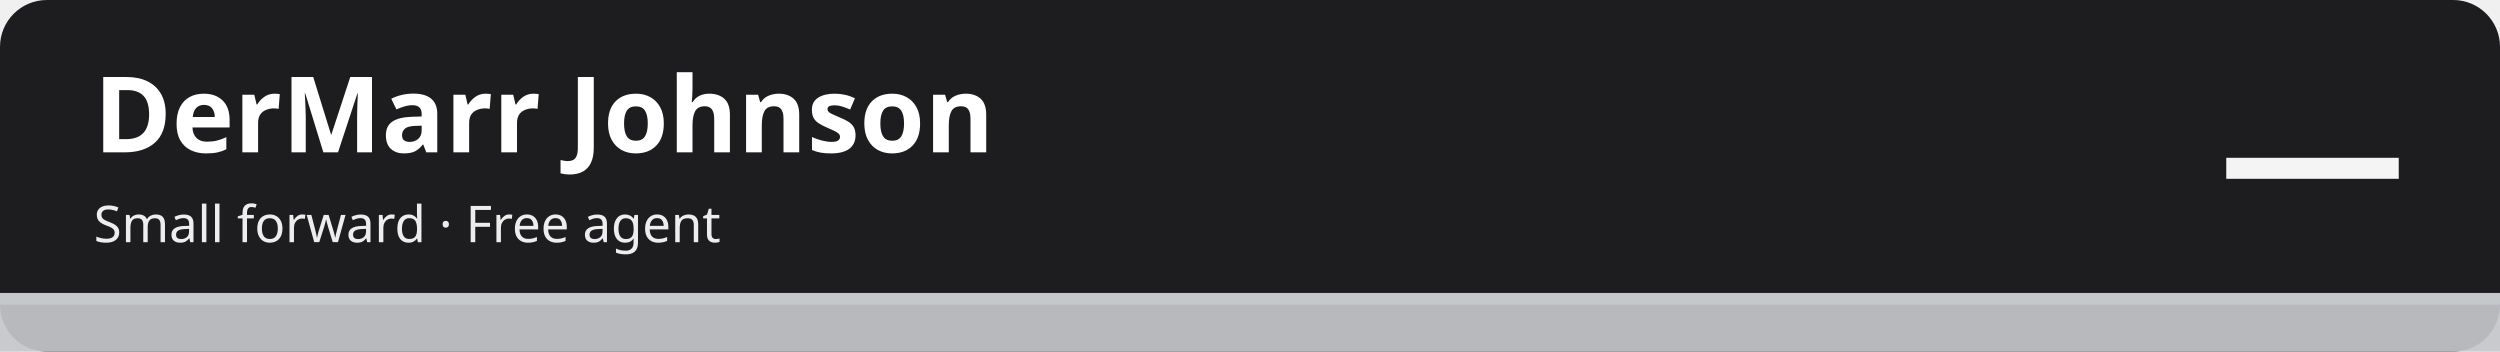
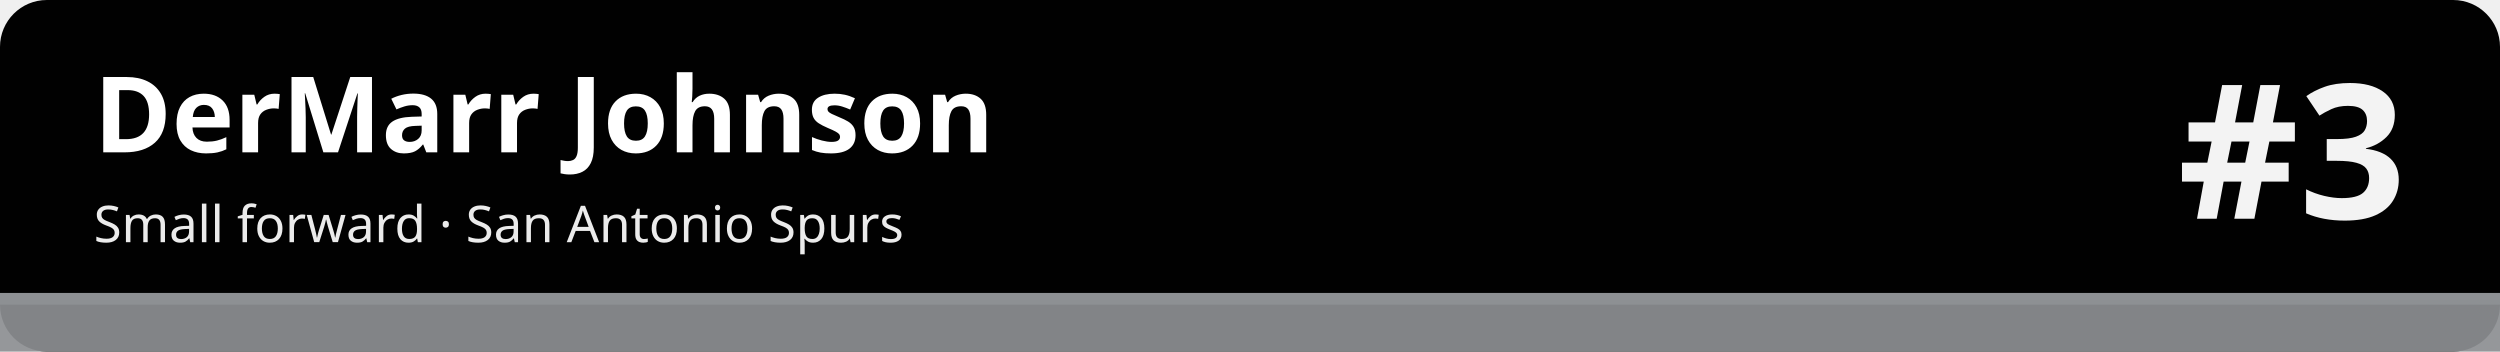
<svg xmlns="http://www.w3.org/2000/svg" width="1280" height="180" viewBox="0 0 1280 180" role="img" aria-labelledby="t d">
-   <rect width="1280" height="180" rx="24" fill="#1d1d1f" />
-   <rect x="0" y="150" width="1280" height="30" fill="#c5c7cb" fill-opacity=".92" />
-   <rect x="0" y="150" width="1280" height="6" fill="#c5c7cb" />
+   <rect width="1280" height="180" rx="24" fill="#010101" />
+   <rect x="0" y="150" width="1280" height="30" fill="#8d9093" fill-opacity=".92" />
+   <rect x="0" y="150" width="1280" height="6" fill="#8d9093" />
  <text x="48" y="78" font-family="sans-serif" font-size="54" font-weight="700" fill="#ffffff">DerMarr Johnson</text>
-   <text x="48" y="124" font-family="sans-serif" font-size="26" fill="#ffffff" fill-opacity=".92">Small forward · Free agent</text>
-   <text x="1232" y="112" font-family="sans-serif" font-size="96" font-weight="800" fill="#ffffff" fill-opacity=".95" text-anchor="end">—</text>
+   <text x="48" y="124" font-family="sans-serif" font-size="26" fill="#ffffff" fill-opacity=".92">Small forward · San Antonio Spurs</text>
+   <text x="1232" y="112" font-family="sans-serif" font-size="96" font-weight="800" fill="#ffffff" fill-opacity=".95" text-anchor="end">#3</text>
</svg>
